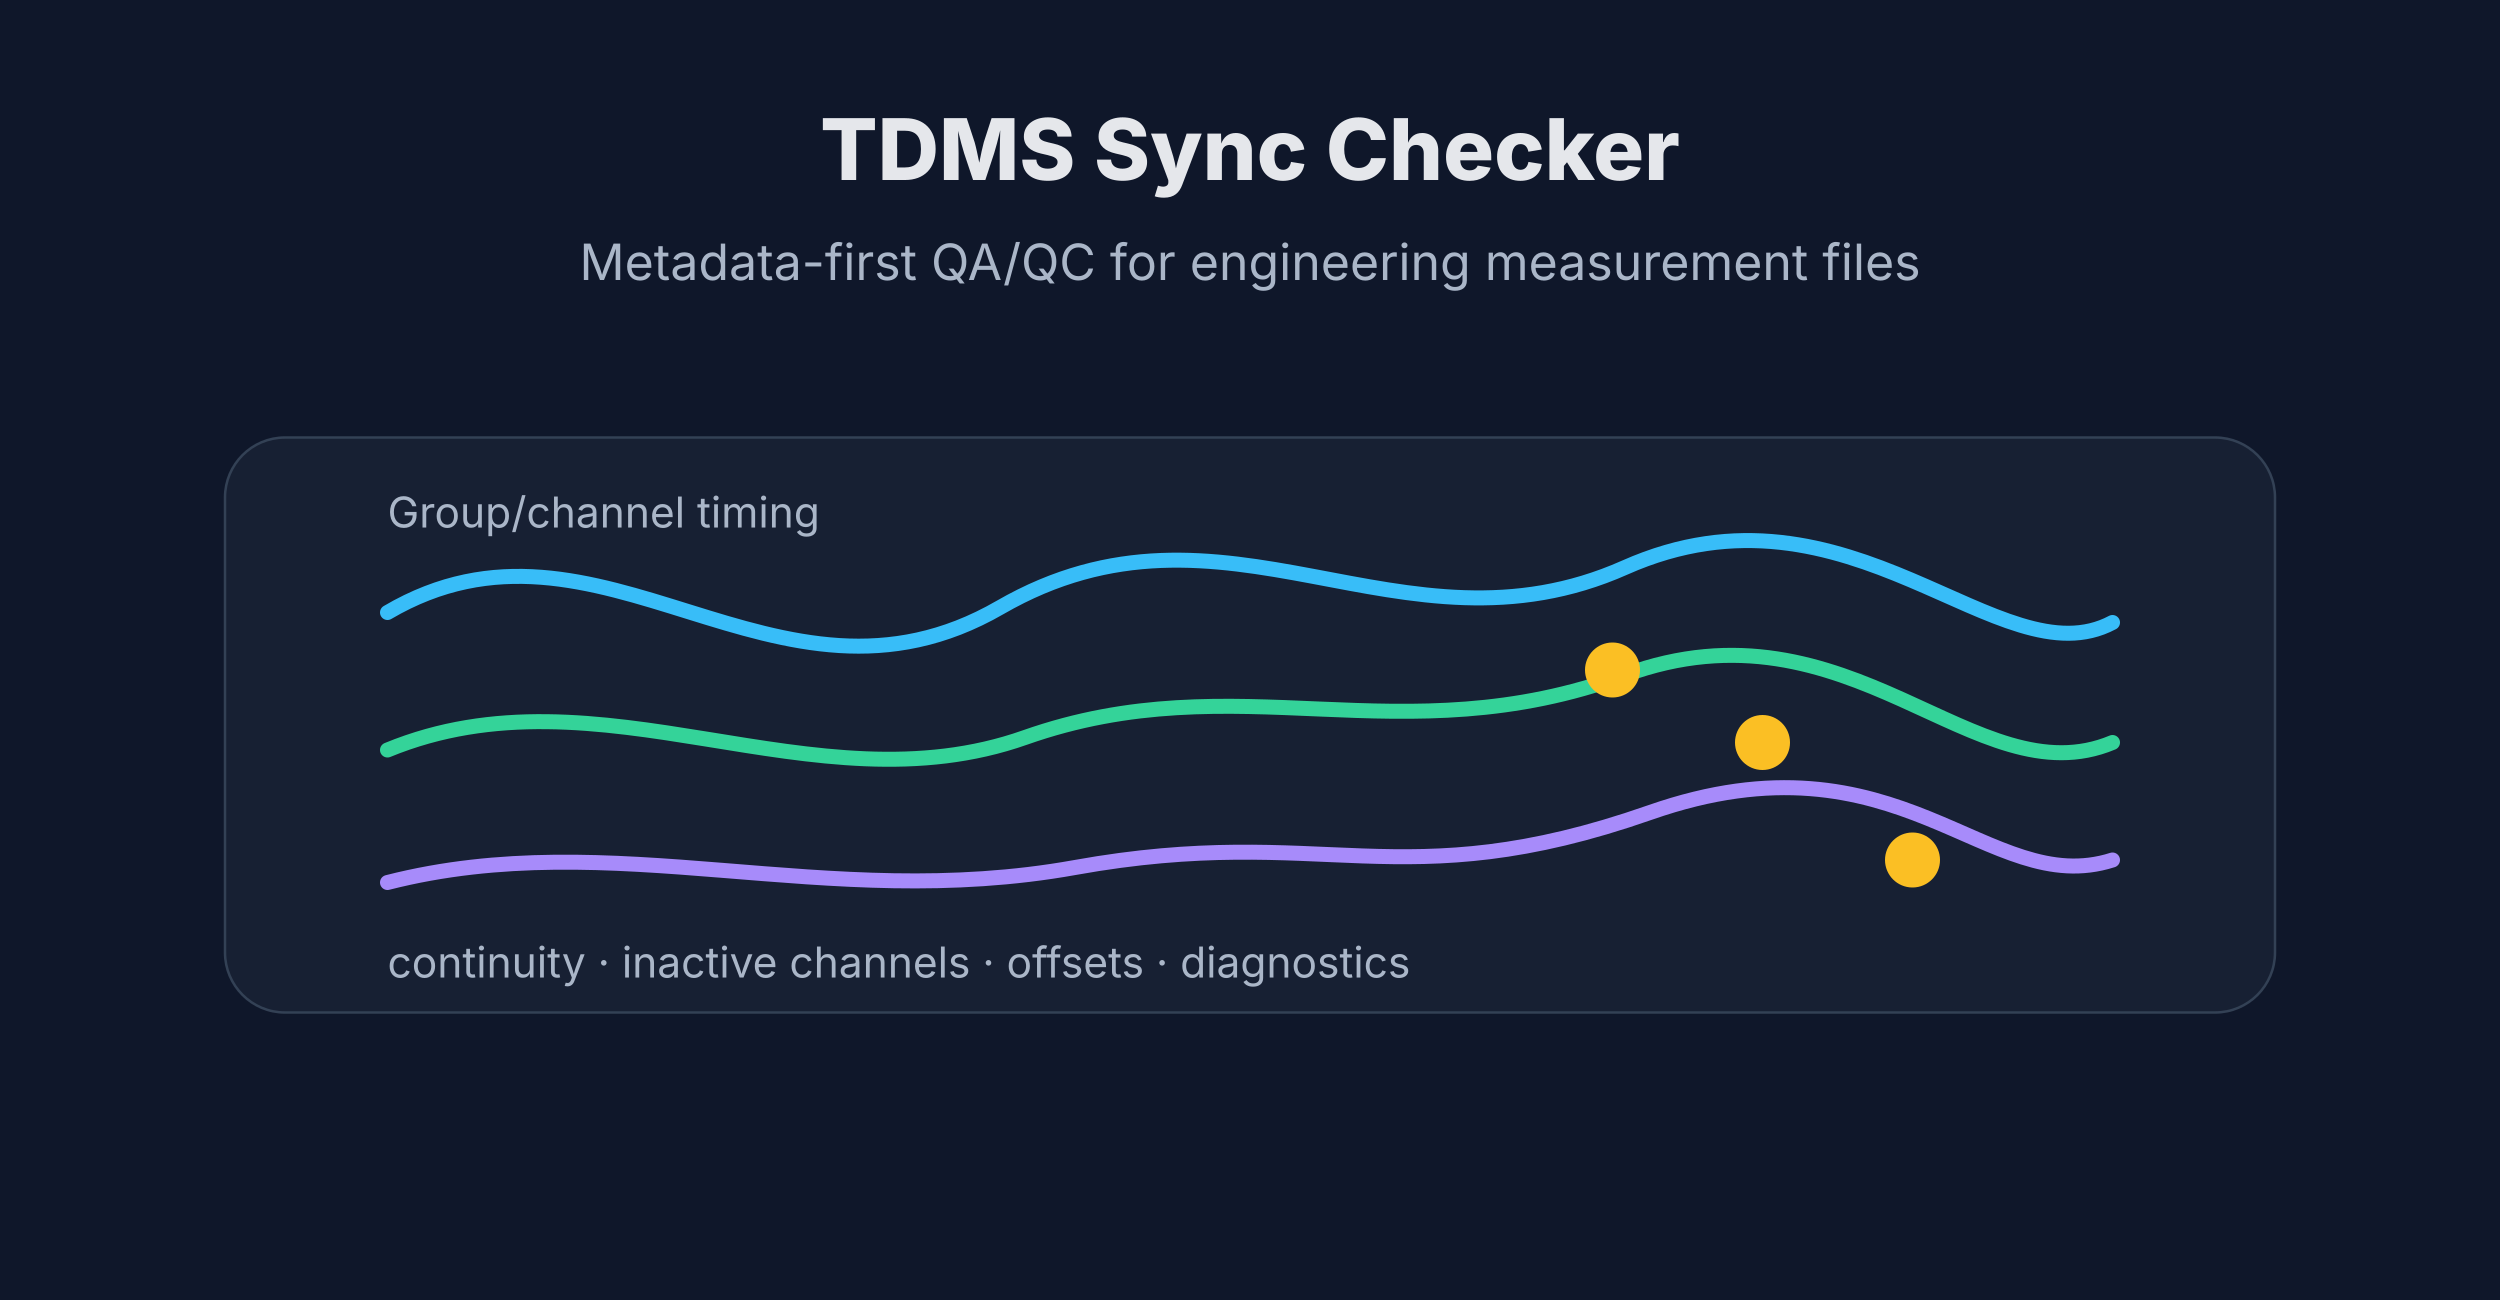
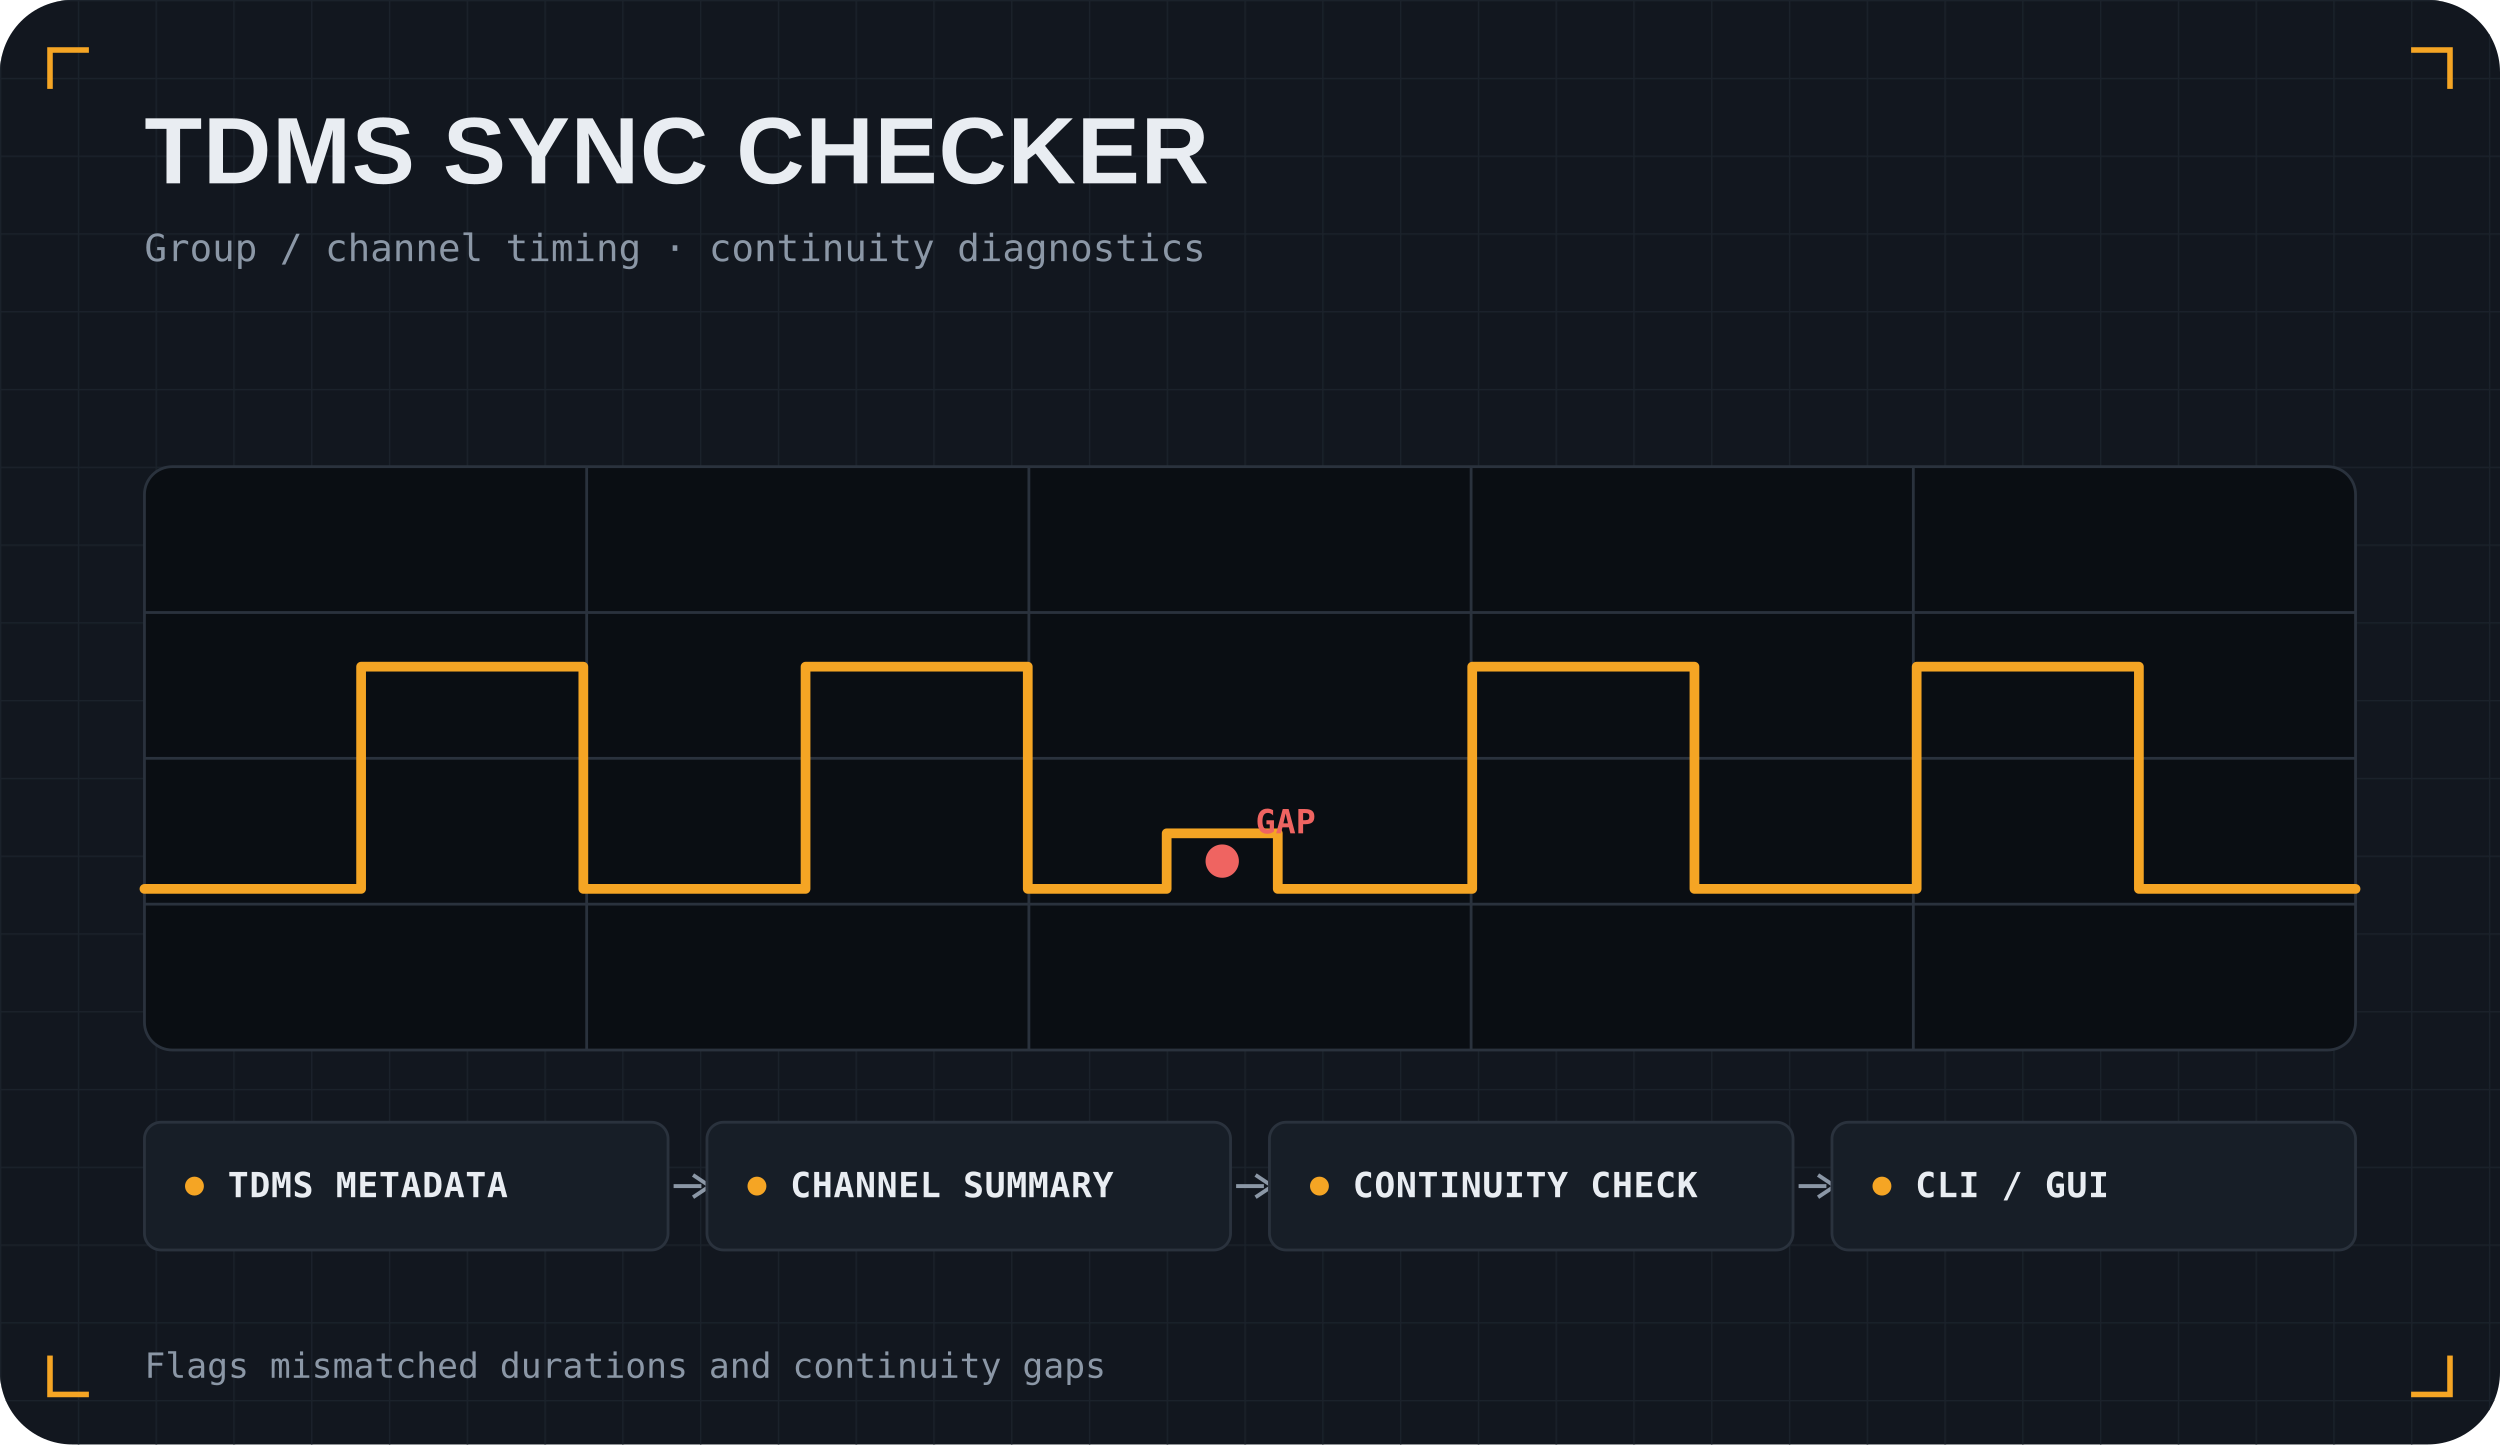
- <svg xmlns="http://www.w3.org/2000/svg" width="1000" height="520" viewBox="0 0 1000 520" role="img" aria-labelledby="title desc">
-   <rect width="1000" height="520" fill="#0f172a" />
-   <g font-family="Inter,Segoe UI,sans-serif">
-     <text x="500" y="72" text-anchor="middle" fill="#e5e7eb" font-size="34" font-weight="800">TDMS Sync Checker</text>
-     <text x="500" y="112" text-anchor="middle" fill="#aab6c8" font-size="20">Metadata-first QA/QC for engineering measurement files</text>
-     <g transform="translate(90 175)">
-       <rect width="820" height="230" rx="24" fill="#172033" stroke="#334155" />
-       <g fill="none" stroke-width="6" stroke-linecap="round">
-         <path d="M65 70 C150 20, 220 120, 310 68 S470 92, 560 52 S710 98, 755 74" stroke="#38bdf8" />
-         <path d="M65 125 C150 90, 235 150, 320 120 S470 128, 560 95 S700 145, 755 122" stroke="#34d399" />
-         <path d="M65 178 C155 155, 240 190, 340 172 S470 185, 570 150 S705 185, 755 169" stroke="#a78bfa" />
-       </g>
-       <g fill="#aab6c8" font-size="17">
-         <text x="65" y="36">Group/channel timing</text>
-         <text x="65" y="216">continuity · inactive channels · offsets · diagnostics</text>
-       </g>
-     </g>
-     <g fill="#fbbf24">
-       <circle cx="645" cy="268" r="11" />
-       <circle cx="705" cy="297" r="11" />
-       <circle cx="765" cy="344" r="11" />
-     </g>
+ <svg xmlns="http://www.w3.org/2000/svg" viewBox="0 0 900 520" role="img" aria-labelledby="t d">
+   <defs>
+     <pattern id="grid" width="28" height="28" patternUnits="userSpaceOnUse">
+       <path d="M28 0 H0 V28" fill="none" stroke="#1b222b" stroke-width="1" />
+     </pattern>
+   </defs>
+   <rect width="900" height="520" rx="26" fill="#12171f" />
+   <rect width="900" height="520" rx="26" fill="url(#grid)" />
+   <g stroke="#f5a524" stroke-width="2" fill="none">
+     <path d="M18 32 V18 H32" />
+     <path d="M868 18 H882 V32" />
+     <path d="M882 488 V502 H868" />
+     <path d="M32 502 H18 V488" />
  </g>
+   <text x="52" y="66" fill="#e9edf2" font-family="Arial Narrow,Arial,sans-serif" font-size="34" font-weight="700" letter-spacing="0.01em">TDMS SYNC CHECKER</text>
+   <text x="52" y="94" fill="#8b97a6" font-family="Consolas,SFMono-Regular,monospace" font-size="13.5">Group / channel timing · continuity diagnostics</text>
+   <rect x="52" y="168" width="796" height="210" rx="10" fill="#0a0e13" stroke="#2a323d" />
+   <line x1="52" y1="220.5" x2="848" y2="220.5" stroke="#2a323d" stroke-width="1" />
+   <line x1="52" y1="273.0" x2="848" y2="273.0" stroke="#2a323d" stroke-width="1" />
+   <line x1="52" y1="325.5" x2="848" y2="325.5" stroke="#2a323d" stroke-width="1" />
+   <line x1="211.2" y1="168" x2="211.2" y2="378" stroke="#2a323d" stroke-width="1" />
+   <line x1="370.4" y1="168" x2="370.4" y2="378" stroke="#2a323d" stroke-width="1" />
+   <line x1="529.6" y1="168" x2="529.6" y2="378" stroke="#2a323d" stroke-width="1" />
+   <line x1="688.8" y1="168" x2="688.8" y2="378" stroke="#2a323d" stroke-width="1" />
+   <path d="M52 320 H130 V240 H210 V320 H290 V240 H370 V320 H420 V300 H460 V320 H530 V240 H610 V320 H690 V240 H770 V320 H848" fill="none" stroke="#f5a524" stroke-width="3.5" stroke-linecap="round" stroke-linejoin="round" />
+   <circle cx="440" cy="310" r="6" fill="#ef6461" />
+   <text x="452" y="300" fill="#ef6461" font-family="Consolas,monospace" font-size="12" font-weight="700">GAP</text>
+   <rect x="52.0" y="404" width="188.5" height="46" rx="6" fill="#171e27" stroke="#2a323d" />
+   <circle cx="70.0" cy="427" r="3.4" fill="#f5a524" />
+   <text x="82.0" y="431" fill="#e9edf2" font-family="Consolas,SFMono-Regular,monospace" font-size="12.5" font-weight="700" letter-spacing="0.02em">TDMS METADATA</text>
+   <path d="M242.5 427 h10 M249.5 423 l6 4 l-6 4" stroke="#8b97a6" stroke-width="1.4" fill="none" />
+   <rect x="254.5" y="404" width="188.5" height="46" rx="6" fill="#171e27" stroke="#2a323d" />
+   <circle cx="272.5" cy="427" r="3.4" fill="#f5a524" />
+   <text x="284.5" y="431" fill="#e9edf2" font-family="Consolas,SFMono-Regular,monospace" font-size="12.5" font-weight="700" letter-spacing="0.02em">CHANNEL SUMMARY</text>
+   <path d="M445.0 427 h10 M452.0 423 l6 4 l-6 4" stroke="#8b97a6" stroke-width="1.4" fill="none" />
+   <rect x="457.0" y="404" width="188.5" height="46" rx="6" fill="#171e27" stroke="#2a323d" />
+   <circle cx="475.0" cy="427" r="3.4" fill="#f5a524" />
+   <text x="487.0" y="431" fill="#e9edf2" font-family="Consolas,SFMono-Regular,monospace" font-size="12.5" font-weight="700" letter-spacing="0.02em">CONTINUITY CHECK</text>
+   <path d="M647.5 427 h10 M654.5 423 l6 4 l-6 4" stroke="#8b97a6" stroke-width="1.4" fill="none" />
+   <rect x="659.5" y="404" width="188.5" height="46" rx="6" fill="#171e27" stroke="#2a323d" />
+   <circle cx="677.5" cy="427" r="3.4" fill="#f5a524" />
+   <text x="689.5" y="431" fill="#e9edf2" font-family="Consolas,SFMono-Regular,monospace" font-size="12.5" font-weight="700" letter-spacing="0.02em">CLI / GUI</text>
+   <text x="52" y="496" fill="#8b97a6" font-family="Consolas,SFMono-Regular,monospace" font-size="12.5">Flags mismatched durations and continuity gaps</text>
</svg>
